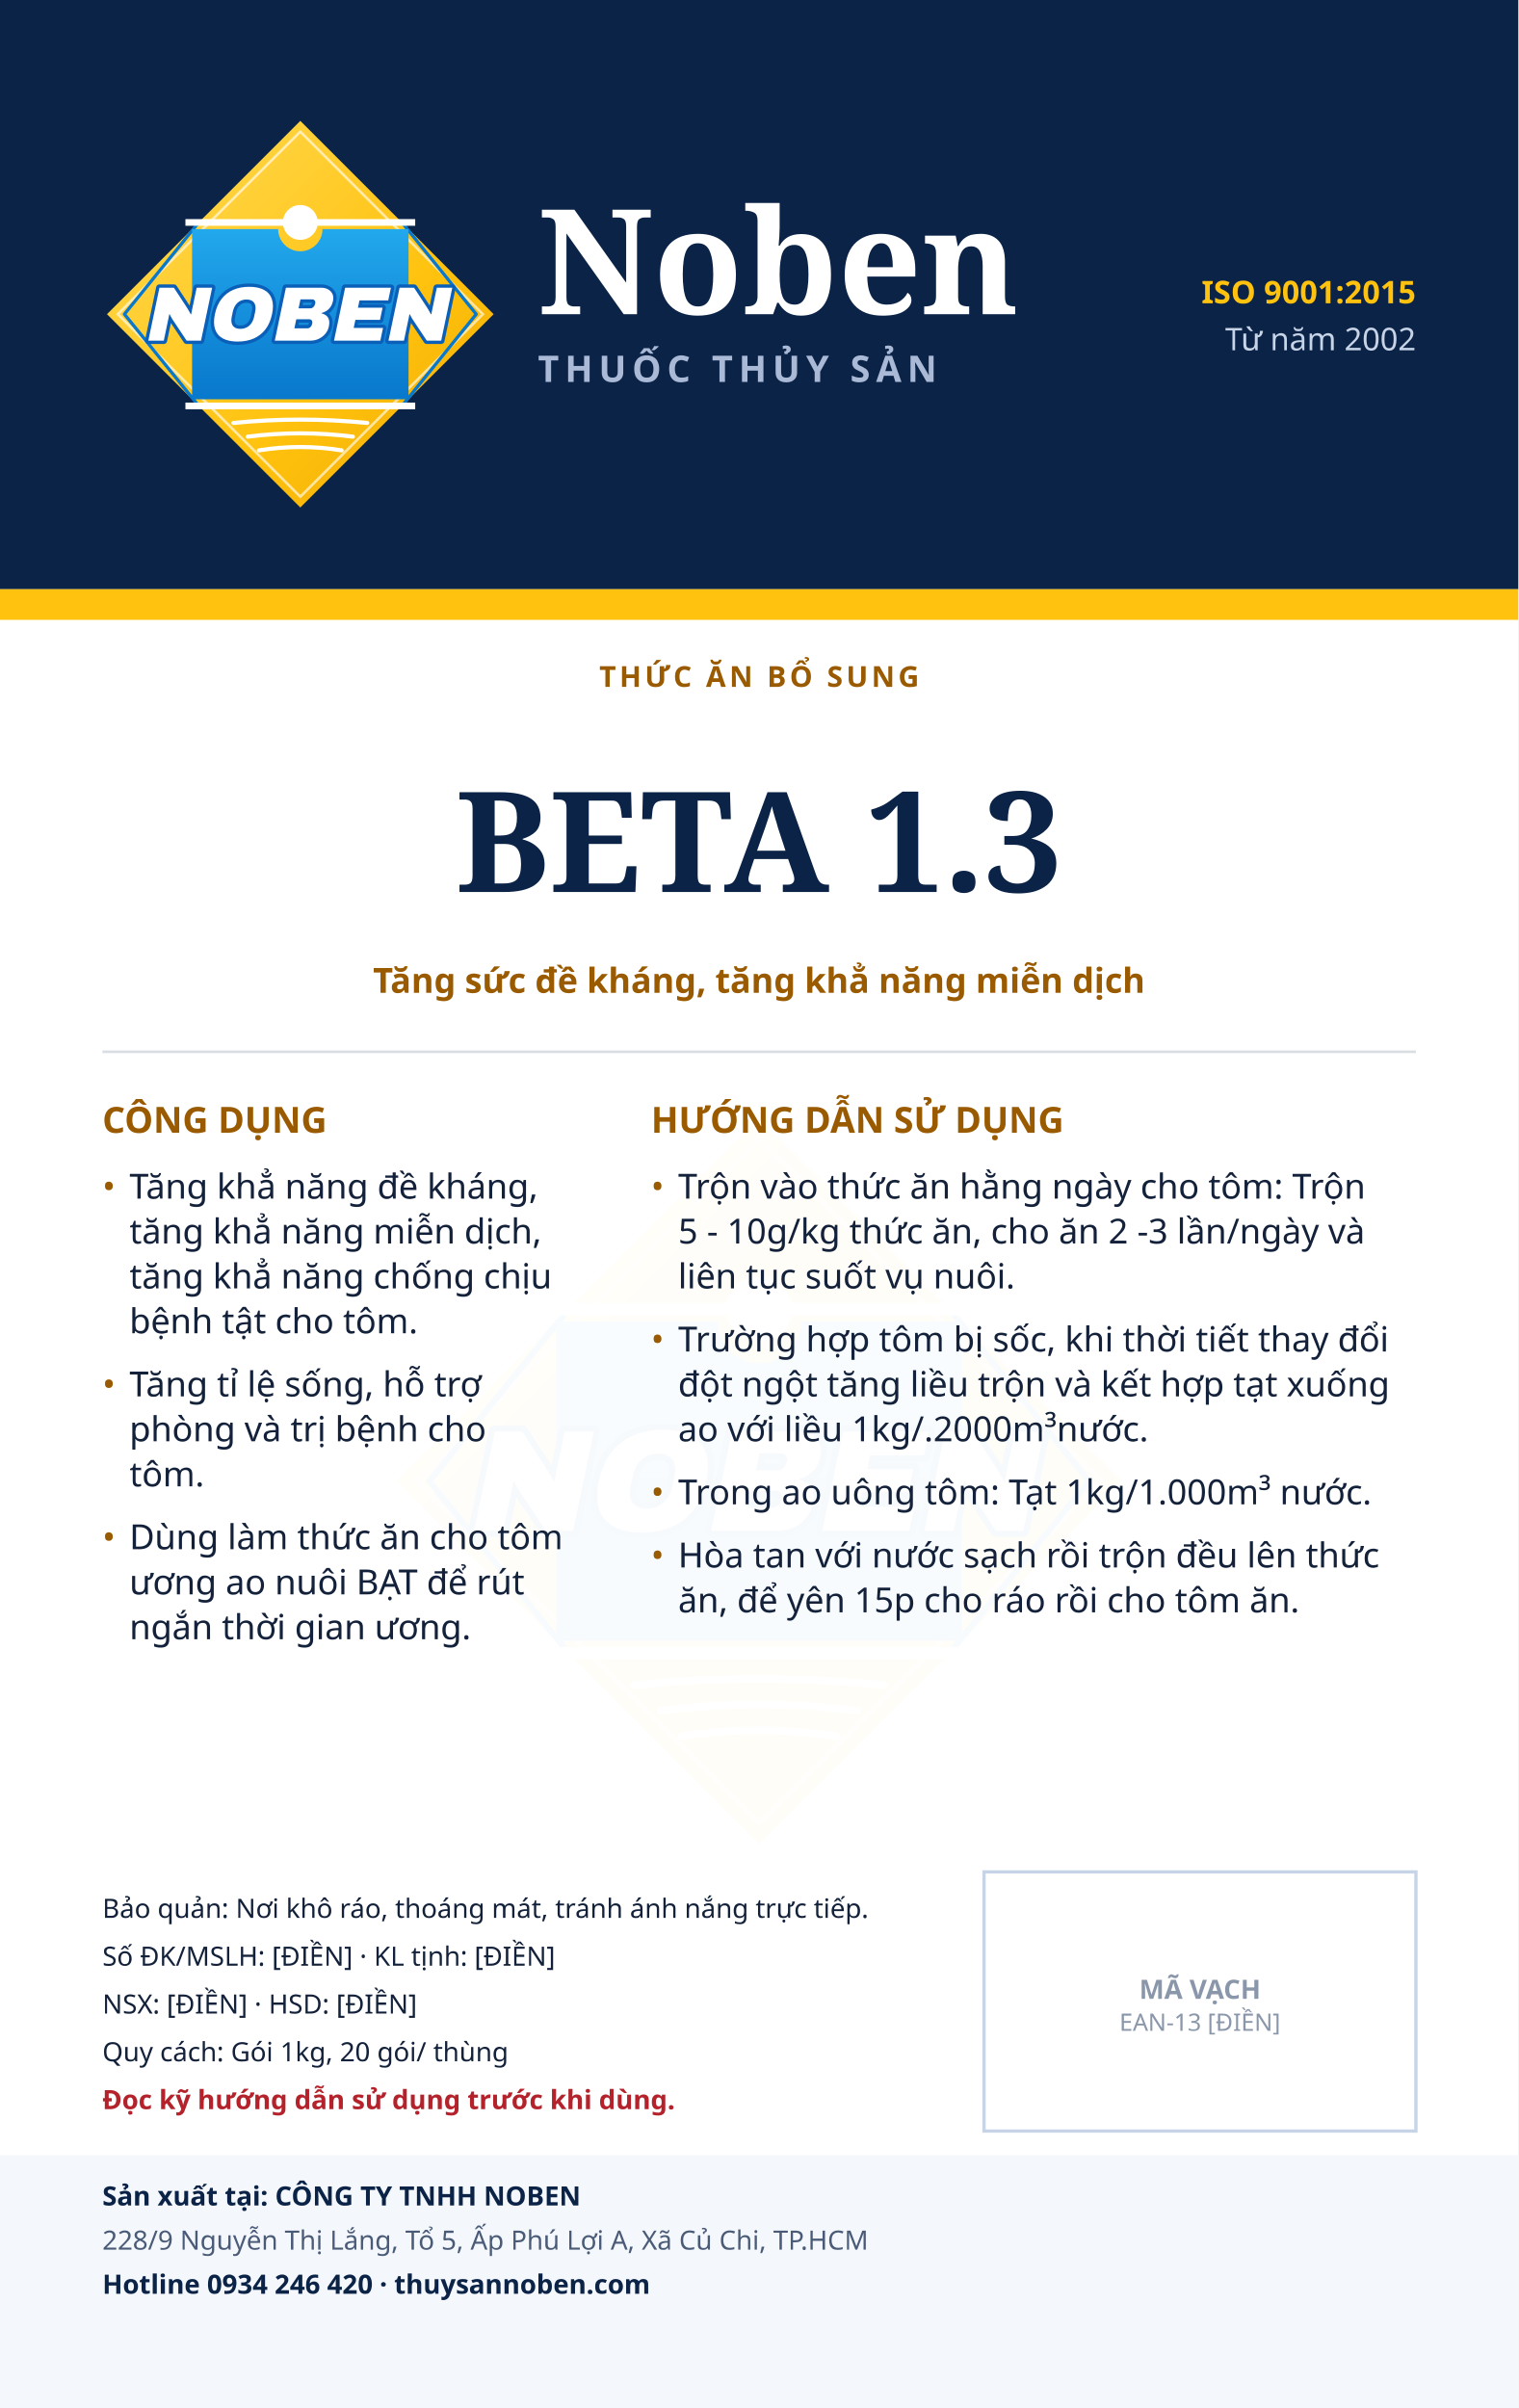
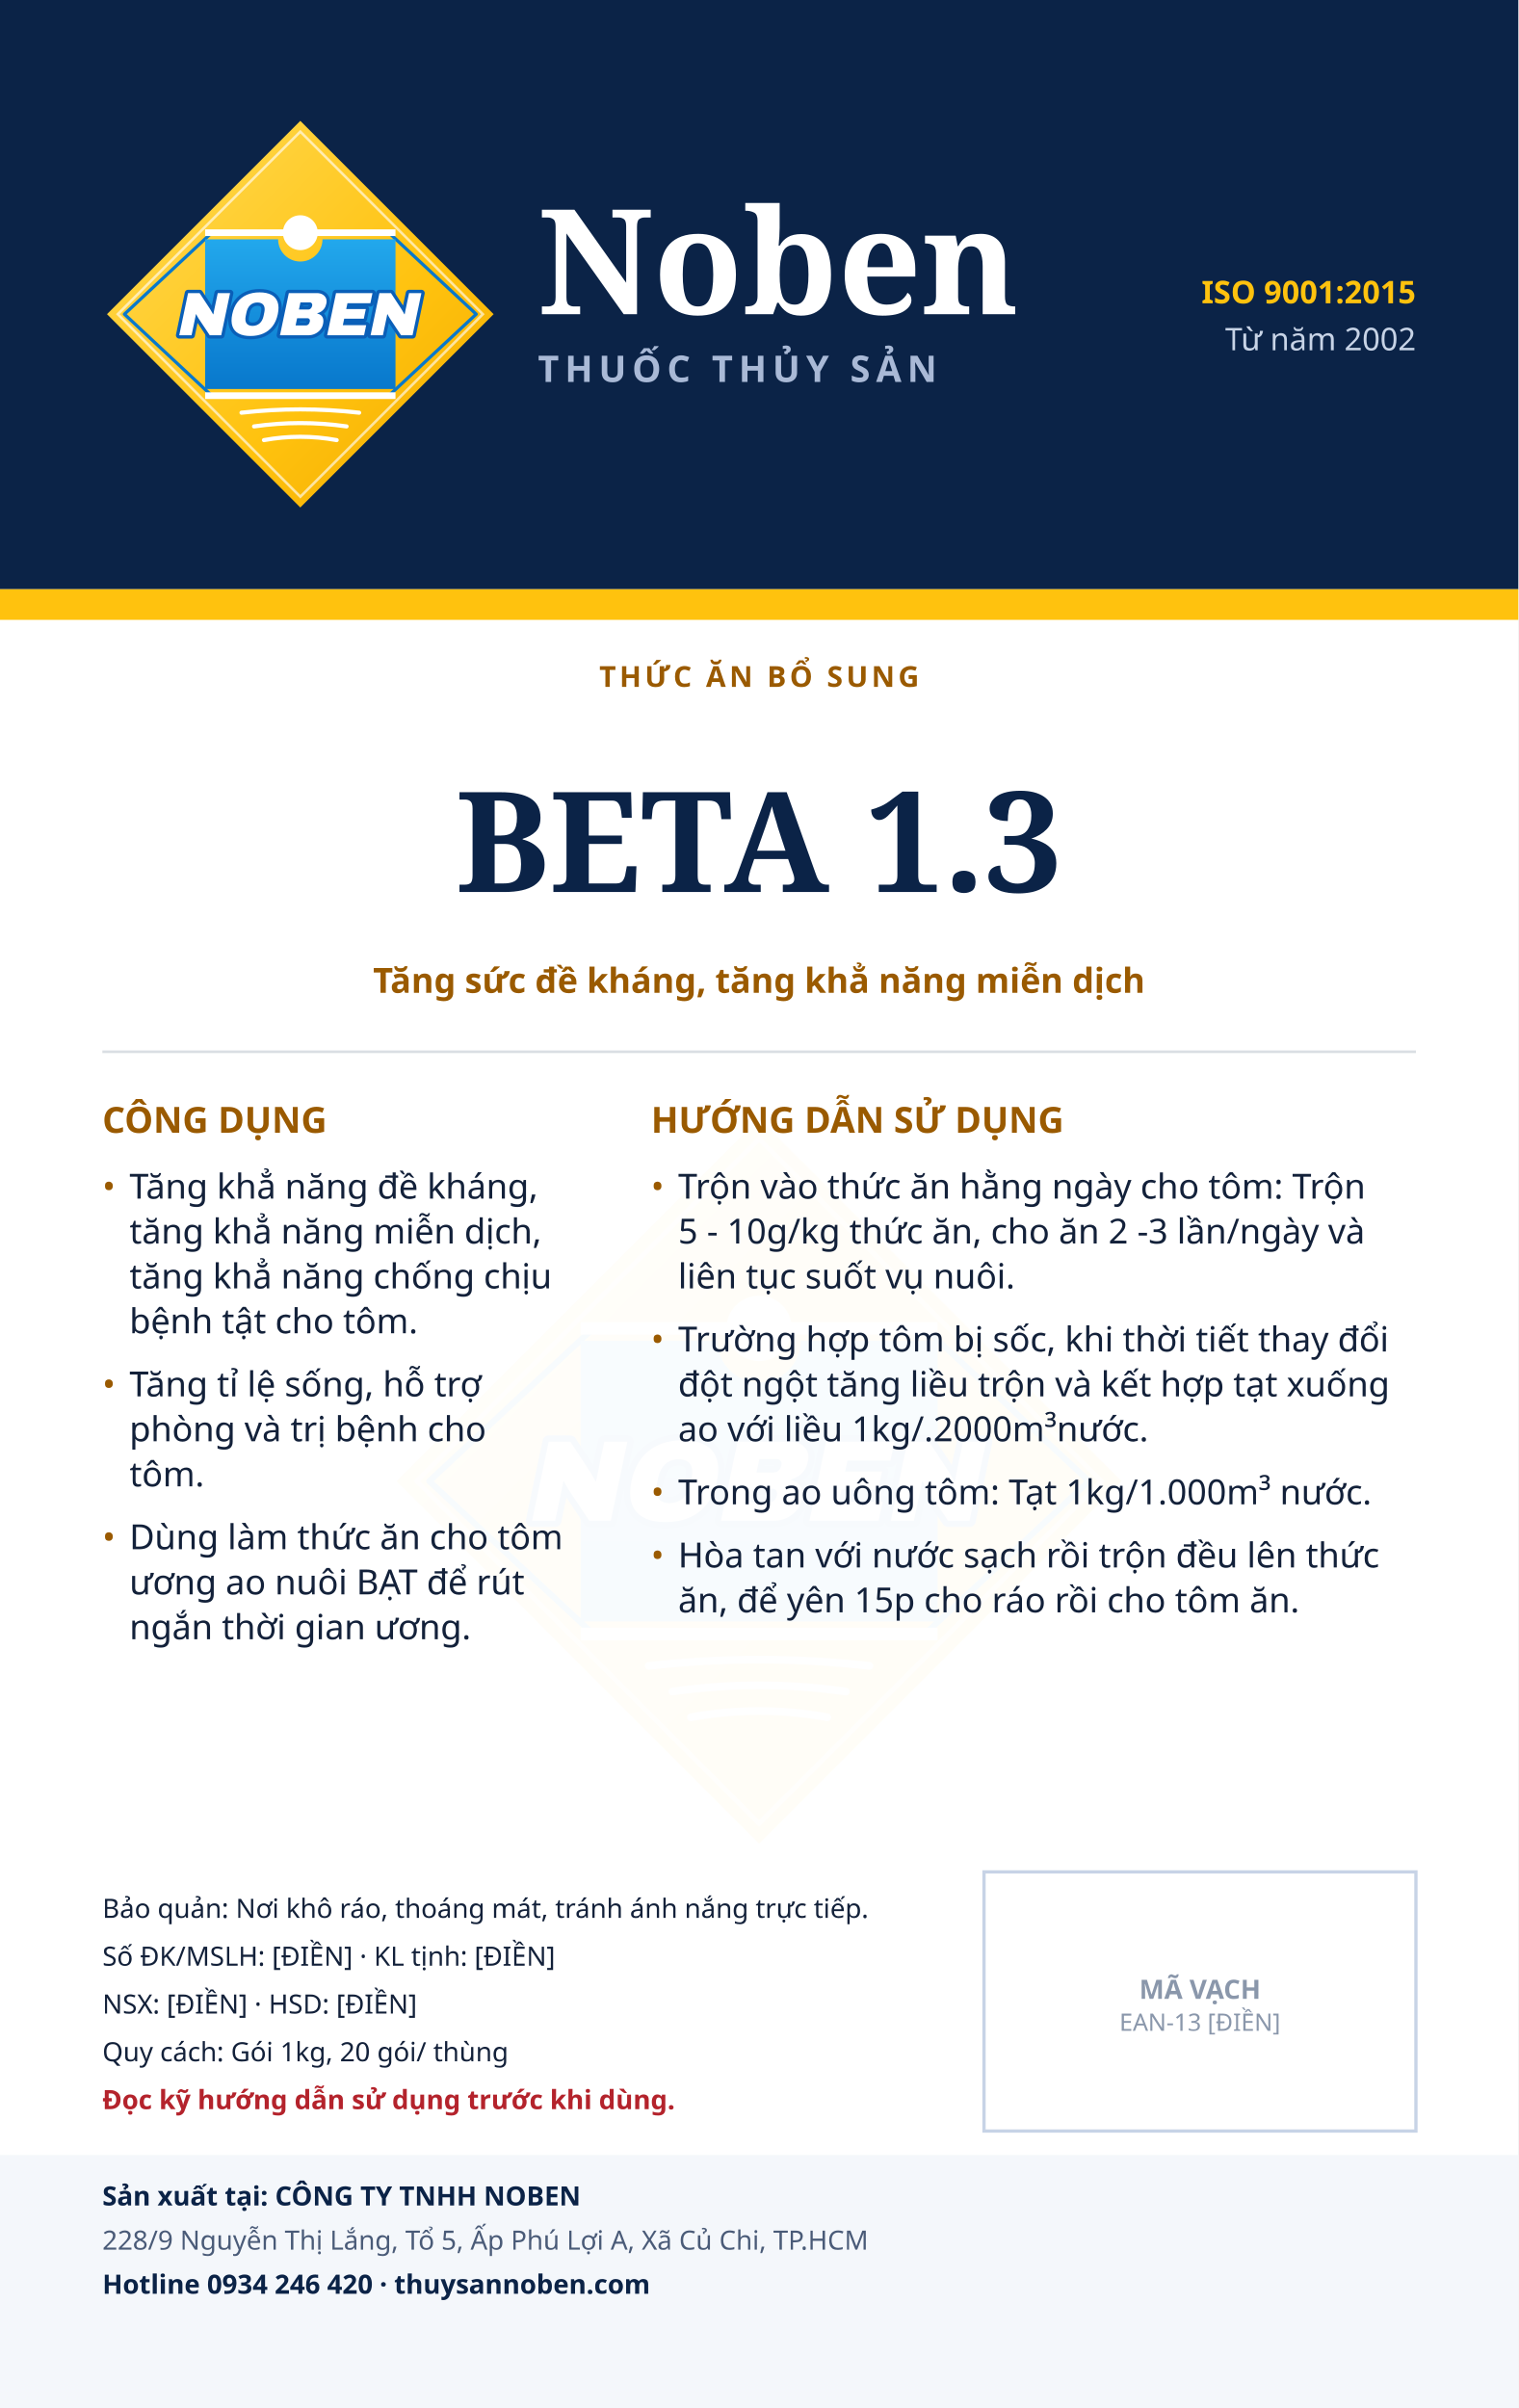
<svg xmlns="http://www.w3.org/2000/svg" xmlns:xlink="http://www.w3.org/1999/xlink" width="116mm" height="183.98mm" viewBox="-3 -3 116 183.98" data-trim="110 177.98" data-tran-le="3" data-an-toan="4.82">
  <defs>
    <clipPath id="nb-trang-giua">
      <rect x="0" y="44.36" width="110" height="117.29" />
    </clipPath>
  </defs>
  <g id="nen">
    <rect x="-3" y="-3" width="116" height="183.98" fill="#ffffff" />
    <rect x="-3" y="161.65" width="116" height="19.33" fill="#f4f7fb" />
    <g opacity="0.035" clip-path="url(#nb-trang-giua)">
      <use href="#nb-mark-art" xlink:href="#nb-mark-art" transform="translate(26.64 81.81) scale(0.11077)" />
    </g>
  </g>
  <g id="dai-thuong-hieu" data-khung="38.09 0 67.09 42.02">
    <rect x="-3" y="-3" width="116" height="45.02" fill="#0b2347" />
    <rect x="-3" y="42.02" width="116" height="2.34" fill="#ffc20e" />
    <text font-family="'Playfair Display ExtraBold', 'Playfair Display', serif" font-weight="800" font-size="11.18" fill="#ffffff" x="38.09" y="21.01">Noben</text>
    <text font-family="'Be Vietnam Pro SemiBold', 'Be Vietnam Pro', sans-serif" font-weight="600" font-size="2.79" fill="#a9b9d6" letter-spacing="0.45" x="38.09" y="26.18">THUỐC THỦY SẢN</text>
    <text font-family="'Be Vietnam Pro SemiBold', 'Be Vietnam Pro', sans-serif" font-weight="600" font-size="2.39" fill="#ffc20e" text-anchor="end" x="105.18" y="20.17">ISO 9001:2015</text>
    <text font-family="'Be Vietnam Pro', sans-serif" font-weight="400" font-size="2.39" fill="#c7d3e6" text-anchor="end" x="105.18" y="23.76">Từ năm 2002</text>
  </g>
  <g id="logo">
    <g transform="translate(4.82 5.88) scale(0.05908)">
      <g id="nb-mark-art">
        <defs>
          <linearGradient id="nb-g" x1="0" y1="0" x2="1" y2="1">
            <stop offset="0" stop-color="#ffdb57" />
            <stop offset=".618" stop-color="#ffc20e" />
            <stop offset="1" stop-color="#f2a900" />
          </linearGradient>
          <linearGradient id="nb-b" x1="0" y1="0" x2="0" y2="1">
            <stop offset="0" stop-color="#22a8ec" />
            <stop offset=".618" stop-color="#1289d8" />
            <stop offset="1" stop-color="#0878cc" />
          </linearGradient>
        </defs>
        <path d="M256 6 L506 256 L256 506 L6 256 Z" fill="url(#nb-g)" />
        <path d="M256 19.93 L492.07 256 L256 492.07 L19.93 256 Z" fill="none" stroke="#fff" stroke-opacity=".618" stroke-width="3.29" />
-         <path d="M387.36 137.36 L483.46 256 L387.36 374.64 M124.64 137.36 L28.54 256 L124.64 374.64" fill="none" stroke="#0878cc" stroke-width="4.18" stroke-linejoin="round" stroke-linecap="round" />
-         <path d="M107.42 137.36 H404.58 M107.42 374.64 H404.58" stroke="#fff" stroke-width="8.61" />
-         <path d="M116.03 145.97 H227.33 A28.67 28.67 0 0 0 284.67 145.97 H395.97 V366.03 H116.03 Z" fill="url(#nb-b)" />
-         <circle cx="256" cy="137.36" r="22.54" fill="#fff" />
-         <g transform="translate(52.1 290.22) scale(1.08111)">
-           <path d="M6.808 0.0 20.1 -63.296H37.396L52.312 -40.572Q52.947 -39.652 53.96 -37.904Q54.973 -36.156 56.022 -34.362Q57.071 -32.568 57.575 -31.464L58.074 -31.648Q58.523 -34.224 59.054 -36.754Q59.586 -39.284 59.856 -40.572L64.628 -63.296H83.12L69.828 0.0H52.624L35.765 -25.3Q34.587 -27.14 33.802 -28.658Q33.017 -30.176 32.295 -31.556L31.796 -31.372Q31.521 -29.624 31.154 -27.876Q30.787 -26.128 30.613 -25.3L25.3 0.0Z M113.676 1.104Q102.912 1.104 96.049 -2.576Q89.186 -6.256 86.674 -13.57Q84.162 -20.884 86.422 -31.648Q88.702 -42.504 94.276 -49.772Q99.85 -57.04 108.259 -60.72Q116.668 -64.4 127.432 -64.4Q138.288 -64.4 145.151 -60.72Q152.014 -57.04 154.536 -49.772Q157.058 -42.504 154.778 -31.648Q152.518 -20.884 146.934 -13.57Q141.35 -6.256 132.941 -2.576Q124.532 1.104 113.676 1.104ZM116.864 -14.076Q120.176 -14.076 122.928 -15.134Q125.68 -16.192 127.788 -18.124Q129.896 -20.056 131.294 -22.77Q132.692 -25.484 133.368 -28.704L134.604 -34.592Q135.281 -37.812 135.022 -40.526Q134.764 -43.24 133.468 -45.172Q132.172 -47.104 129.864 -48.162Q127.556 -49.22 124.244 -49.22Q120.932 -49.22 118.18 -48.162Q115.428 -47.104 113.366 -45.172Q111.304 -43.24 109.906 -40.526Q108.509 -37.812 107.832 -34.592L106.596 -28.704Q105.92 -25.484 106.178 -22.77Q106.436 -20.056 107.686 -18.124Q108.936 -16.192 111.244 -15.134Q113.552 -14.076 116.864 -14.076Z M158.08 0.0 171.372 -63.296H213.508Q218.292 -63.296 221.833 -61.318Q225.373 -59.34 227.031 -55.844Q228.689 -52.348 227.723 -47.748Q226.757 -43.148 224.667 -40.204Q222.577 -37.26 219.827 -35.558Q217.078 -33.856 214.052 -33.028L213.975 -32.66Q217.132 -31.924 219.469 -30.13Q221.807 -28.336 222.786 -25.116Q223.766 -21.896 222.704 -16.836Q221.641 -11.776 218.365 -8.004Q215.089 -4.232 210.504 -2.116Q205.92 0.0 200.768 0.0ZM181.503 -14.72H196.959Q199.075 -14.72 200.672 -16.192Q202.269 -17.664 202.888 -20.608Q203.177 -21.988 202.821 -23.138Q202.464 -24.288 201.542 -24.932Q200.619 -25.576 199.239 -25.576H183.783ZM186.526 -38.64H200.51Q201.982 -38.64 203.139 -39.33Q204.296 -40.02 205.165 -41.308Q206.033 -42.596 206.439 -44.528Q206.864 -46.552 205.783 -47.978Q204.703 -49.404 202.771 -49.404H188.787Z M228.932 0.0 242.224 -63.296H296.964L293.776 -48.116H259.368L257.533 -39.376H286.973L283.92 -24.84H254.48L252.452 -15.18H287.504L284.316 0.0Z M294.08 0.0 307.372 -63.296H324.668L339.584 -40.572Q340.219 -39.652 341.232 -37.904Q342.245 -36.156 343.294 -34.362Q344.343 -32.568 344.847 -31.464L345.346 -31.648Q345.795 -34.224 346.326 -36.754Q346.858 -39.284 347.128 -40.572L351.9 -63.296H370.392L357.1 0.0H339.896L323.037 -25.3Q321.859 -27.14 321.074 -28.658Q320.289 -30.176 319.567 -31.556L319.068 -31.372Q318.793 -29.624 318.426 -27.876Q318.059 -26.128 317.885 -25.3L312.572 0.0Z" fill="none" stroke="#0a5fb8" stroke-width="7.96" stroke-linejoin="round" />
+         <path d="M370.48 150.62 L483.46 256 L370.48 361.38 M141.52 150.62 L28.54 256 L141.52 361.38" fill="none" stroke="#0878cc" stroke-width="4.18" stroke-linejoin="round" stroke-linecap="round" />
+         <path d="M132.91 150.62 H379.09 M132.91 361.38 H379.09" stroke="#fff" stroke-width="8.61" />
+         <path d="M132.91 159.23 H227.33 A28.67 28.67 0 0 0 284.67 159.23 H379.09 V352.77 H132.91 Z" fill="url(#nb-b)" />
+         <circle cx="256" cy="150.62" r="22.54" fill="#fff" />
+         <g transform="translate(93.56 283.26) scale(0.8613)">
+           <path d="M6.808 0.0 20.1 -63.296H37.396L52.312 -40.572Q52.947 -39.652 53.96 -37.904Q54.973 -36.156 56.022 -34.362Q57.071 -32.568 57.575 -31.464L58.074 -31.648Q58.523 -34.224 59.054 -36.754Q59.586 -39.284 59.856 -40.572L64.628 -63.296H83.12L69.828 0.0H52.624L35.765 -25.3Q34.587 -27.14 33.802 -28.658Q33.017 -30.176 32.295 -31.556L31.796 -31.372Q31.521 -29.624 31.154 -27.876Q30.787 -26.128 30.613 -25.3L25.3 0.0Z M113.676 1.104Q102.912 1.104 96.049 -2.576Q89.186 -6.256 86.674 -13.57Q84.162 -20.884 86.422 -31.648Q88.702 -42.504 94.276 -49.772Q99.85 -57.04 108.259 -60.72Q116.668 -64.4 127.432 -64.4Q138.288 -64.4 145.151 -60.72Q152.014 -57.04 154.536 -49.772Q157.058 -42.504 154.778 -31.648Q152.518 -20.884 146.934 -13.57Q141.35 -6.256 132.941 -2.576Q124.532 1.104 113.676 1.104ZM116.864 -14.076Q120.176 -14.076 122.928 -15.134Q125.68 -16.192 127.788 -18.124Q129.896 -20.056 131.294 -22.77Q132.692 -25.484 133.368 -28.704L134.604 -34.592Q135.281 -37.812 135.022 -40.526Q134.764 -43.24 133.468 -45.172Q132.172 -47.104 129.864 -48.162Q127.556 -49.22 124.244 -49.22Q120.932 -49.22 118.18 -48.162Q115.428 -47.104 113.366 -45.172Q111.304 -43.24 109.906 -40.526Q108.509 -37.812 107.832 -34.592L106.596 -28.704Q105.92 -25.484 106.178 -22.77Q106.436 -20.056 107.686 -18.124Q108.936 -16.192 111.244 -15.134Q113.552 -14.076 116.864 -14.076Z M158.08 0.0 171.372 -63.296H213.508Q218.292 -63.296 221.833 -61.318Q225.373 -59.34 227.031 -55.844Q228.689 -52.348 227.723 -47.748Q226.757 -43.148 224.667 -40.204Q222.577 -37.26 219.827 -35.558Q217.078 -33.856 214.052 -33.028L213.975 -32.66Q217.132 -31.924 219.469 -30.13Q221.807 -28.336 222.786 -25.116Q223.766 -21.896 222.704 -16.836Q221.641 -11.776 218.365 -8.004Q215.089 -4.232 210.504 -2.116Q205.92 0.0 200.768 0.0ZM181.503 -14.72H196.959Q199.075 -14.72 200.672 -16.192Q202.269 -17.664 202.888 -20.608Q203.177 -21.988 202.821 -23.138Q202.464 -24.288 201.542 -24.932Q200.619 -25.576 199.239 -25.576H183.783ZM186.526 -38.64H200.51Q201.982 -38.64 203.139 -39.33Q204.296 -40.02 205.165 -41.308Q206.033 -42.596 206.439 -44.528Q206.864 -46.552 205.783 -47.978Q204.703 -49.404 202.771 -49.404H188.787Z M228.932 0.0 242.224 -63.296H296.964L293.776 -48.116H259.368L257.533 -39.376H286.973L283.92 -24.84H254.48L252.452 -15.18H287.504L284.316 0.0Z M294.08 0.0 307.372 -63.296H324.668L339.584 -40.572Q340.219 -39.652 341.232 -37.904Q342.245 -36.156 343.294 -34.362Q344.343 -32.568 344.847 -31.464L345.346 -31.648Q345.795 -34.224 346.326 -36.754Q346.858 -39.284 347.128 -40.572L351.9 -63.296H370.392L357.1 0.0H339.896L323.037 -25.3Q321.859 -27.14 321.074 -28.658Q320.289 -30.176 319.567 -31.556L319.068 -31.372Q318.793 -29.624 318.426 -27.876Q318.059 -26.128 317.885 -25.3L312.572 0.0Z" fill="none" stroke="#0a5fb8" stroke-width="10" stroke-linejoin="round" />
          <path d="M6.808 0.0 20.1 -63.296H37.396L52.312 -40.572Q52.947 -39.652 53.96 -37.904Q54.973 -36.156 56.022 -34.362Q57.071 -32.568 57.575 -31.464L58.074 -31.648Q58.523 -34.224 59.054 -36.754Q59.586 -39.284 59.856 -40.572L64.628 -63.296H83.12L69.828 0.0H52.624L35.765 -25.3Q34.587 -27.14 33.802 -28.658Q33.017 -30.176 32.295 -31.556L31.796 -31.372Q31.521 -29.624 31.154 -27.876Q30.787 -26.128 30.613 -25.3L25.3 0.0Z M113.676 1.104Q102.912 1.104 96.049 -2.576Q89.186 -6.256 86.674 -13.57Q84.162 -20.884 86.422 -31.648Q88.702 -42.504 94.276 -49.772Q99.85 -57.04 108.259 -60.72Q116.668 -64.4 127.432 -64.4Q138.288 -64.4 145.151 -60.72Q152.014 -57.04 154.536 -49.772Q157.058 -42.504 154.778 -31.648Q152.518 -20.884 146.934 -13.57Q141.35 -6.256 132.941 -2.576Q124.532 1.104 113.676 1.104ZM116.864 -14.076Q120.176 -14.076 122.928 -15.134Q125.68 -16.192 127.788 -18.124Q129.896 -20.056 131.294 -22.77Q132.692 -25.484 133.368 -28.704L134.604 -34.592Q135.281 -37.812 135.022 -40.526Q134.764 -43.24 133.468 -45.172Q132.172 -47.104 129.864 -48.162Q127.556 -49.22 124.244 -49.22Q120.932 -49.22 118.18 -48.162Q115.428 -47.104 113.366 -45.172Q111.304 -43.24 109.906 -40.526Q108.509 -37.812 107.832 -34.592L106.596 -28.704Q105.92 -25.484 106.178 -22.77Q106.436 -20.056 107.686 -18.124Q108.936 -16.192 111.244 -15.134Q113.552 -14.076 116.864 -14.076Z M158.08 0.0 171.372 -63.296H213.508Q218.292 -63.296 221.833 -61.318Q225.373 -59.34 227.031 -55.844Q228.689 -52.348 227.723 -47.748Q226.757 -43.148 224.667 -40.204Q222.577 -37.26 219.827 -35.558Q217.078 -33.856 214.052 -33.028L213.975 -32.66Q217.132 -31.924 219.469 -30.13Q221.807 -28.336 222.786 -25.116Q223.766 -21.896 222.704 -16.836Q221.641 -11.776 218.365 -8.004Q215.089 -4.232 210.504 -2.116Q205.92 0.0 200.768 0.0ZM181.503 -14.72H196.959Q199.075 -14.72 200.672 -16.192Q202.269 -17.664 202.888 -20.608Q203.177 -21.988 202.821 -23.138Q202.464 -24.288 201.542 -24.932Q200.619 -25.576 199.239 -25.576H183.783ZM186.526 -38.64H200.51Q201.982 -38.64 203.139 -39.33Q204.296 -40.02 205.165 -41.308Q206.033 -42.596 206.439 -44.528Q206.864 -46.552 205.783 -47.978Q204.703 -49.404 202.771 -49.404H188.787Z M228.932 0.0 242.224 -63.296H296.964L293.776 -48.116H259.368L257.533 -39.376H286.973L283.92 -24.84H254.48L252.452 -15.18H287.504L284.316 0.0Z M294.08 0.0 307.372 -63.296H324.668L339.584 -40.572Q340.219 -39.652 341.232 -37.904Q342.245 -36.156 343.294 -34.362Q344.343 -32.568 344.847 -31.464L345.346 -31.648Q345.795 -34.224 346.326 -36.754Q346.858 -39.284 347.128 -40.572L351.9 -63.296H370.392L357.1 0.0H339.896L323.037 -25.3Q321.859 -27.14 321.074 -28.658Q320.289 -30.176 319.567 -31.556L319.068 -31.372Q318.793 -29.624 318.426 -27.876Q318.059 -26.128 317.885 -25.3L312.572 0.0Z" fill="#fff" />
        </g>
-         <path d="M169.5 396.67 Q256 388.06 342.5 396.67 M188 414.39 Q256 405.78 324 414.39 M202.54 432.12 Q256 423.5 309.46 432.12" fill="none" stroke="#fff" stroke-width="5.32" stroke-linecap="round" />
+         <path d="M179.92 383.41 Q256 374.8 332.08 383.41 M196.19 401.13 Q256 392.52 315.81 401.13 M208.98 418.85 Q256 410.24 303.02 418.85" fill="none" stroke="#fff" stroke-width="5.32" stroke-linecap="round" />
      </g>
    </g>
  </g>
  <g id="ten-san-pham" data-khung="4.82 44.36 100.36 35.96">
    <text font-family="'Be Vietnam Pro SemiBold', 'Be Vietnam Pro', sans-serif" font-weight="600" font-size="2.2" fill="#9a5a00" text-anchor="middle" letter-spacing="0.26">
      <tspan x="55" y="49.48">THỨC ĂN BỔ SUNG</tspan>
    </text>
    <text font-family="'Playfair Display ExtraBold', 'Playfair Display', serif" font-weight="800" font-size="10.68" fill="#0b2347" text-anchor="middle">
      <tspan x="55" y="65.15">BETA 1.3</tspan>
    </text>
    <text font-family="'Be Vietnam Pro SemiBold', 'Be Vietnam Pro', sans-serif" font-weight="600" font-size="2.64" fill="#9a5a00" text-anchor="middle">
      <tspan x="55" y="72.85">Tăng sức đề kháng, tăng khẳ năng miễn dịch</tspan>
    </text>
  </g>
  <g id="cong-dung" data-khung="4.82 80.32 36.12 42.63">
    <line x1="4.82" y1="77.36" x2="105.18" y2="77.36" stroke="#0b2347" stroke-opacity="0.15" stroke-width="0.2" />
    <text font-family="'Be Vietnam Pro SemiBold', 'Be Vietnam Pro', sans-serif" font-weight="600" font-size="2.75" fill="#9a5a00">
      <tspan x="4.82" y="83.55">CÔNG DỤNG</tspan>
    </text>
    <text font-family="'Be Vietnam Pro', sans-serif" font-weight="400" font-size="2.64" fill="#9a5a00" x="4.82" y="88.58">•</text>
    <text font-family="'Be Vietnam Pro', sans-serif" font-weight="400" font-size="2.64" fill="#13213a">
      <tspan x="6.89" y="88.58">Tăng khẳ năng đề kháng,</tspan>
      <tspan x="6.89" y="92.01">tăng khẳ năng miễn dịch,</tspan>
      <tspan x="6.89" y="95.44">tăng khẳ năng chống chịu</tspan>
      <tspan x="6.89" y="98.87">bệnh tật cho tôm.</tspan>
    </text>
    <text font-family="'Be Vietnam Pro', sans-serif" font-weight="400" font-size="2.64" fill="#9a5a00" x="4.82" y="103.69">•</text>
    <text font-family="'Be Vietnam Pro', sans-serif" font-weight="400" font-size="2.64" fill="#13213a">
      <tspan x="6.89" y="103.69">Tăng tỉ lệ sống, hỗ trợ</tspan>
      <tspan x="6.89" y="107.12">phòng và trị bệnh cho</tspan>
      <tspan x="6.89" y="110.56">tôm.</tspan>
    </text>
    <text font-family="'Be Vietnam Pro', sans-serif" font-weight="400" font-size="2.64" fill="#9a5a00" x="4.82" y="115.37">•</text>
    <text font-family="'Be Vietnam Pro', sans-serif" font-weight="400" font-size="2.64" fill="#13213a">
      <tspan x="6.89" y="115.37">Dùng làm thức ăn cho tôm</tspan>
      <tspan x="6.89" y="118.81">ương ao nuôi BẠT để rút</tspan>
      <tspan x="6.89" y="122.24">ngắn thời gian ương.</tspan>
    </text>
  </g>
  <g id="huong-dan" data-khung="46.74 80.32 58.44 40.59">
    <text font-family="'Be Vietnam Pro SemiBold', 'Be Vietnam Pro', sans-serif" font-weight="600" font-size="2.75" fill="#9a5a00">
      <tspan x="46.74" y="83.55">HƯỚNG DẪN SỬ DỤNG</tspan>
    </text>
    <text font-family="'Be Vietnam Pro', sans-serif" font-weight="400" font-size="2.64" fill="#9a5a00" x="46.74" y="88.58">•</text>
    <text font-family="'Be Vietnam Pro', sans-serif" font-weight="400" font-size="2.64" fill="#13213a">
      <tspan x="48.81" y="88.58">Trộn vào thức ăn hằng ngày cho tôm: Trộn</tspan>
      <tspan x="48.81" y="92.01">5 - 10g/kg thức ăn, cho ăn 2 -3 lần/ngày và</tspan>
      <tspan x="48.81" y="95.44">liên tục suốt vụ nuôi.</tspan>
    </text>
    <text font-family="'Be Vietnam Pro', sans-serif" font-weight="400" font-size="2.64" fill="#9a5a00" x="46.74" y="100.26">•</text>
    <text font-family="'Be Vietnam Pro', sans-serif" font-weight="400" font-size="2.64" fill="#13213a">
      <tspan x="48.81" y="100.26">Trường hợp tôm bị sốc, khi thời tiết thay đổi</tspan>
      <tspan x="48.81" y="103.69">đột ngột tăng liều trộn và kết hợp tạt xuống</tspan>
      <tspan x="48.81" y="107.12">ao với liều 1kg/.2000m³nước.</tspan>
    </text>
    <text font-family="'Be Vietnam Pro', sans-serif" font-weight="400" font-size="2.64" fill="#9a5a00" x="46.74" y="111.94">•</text>
    <text font-family="'Be Vietnam Pro', sans-serif" font-weight="400" font-size="2.64" fill="#13213a">
      <tspan x="48.81" y="111.94">Trong ao uông tôm: Tạt 1kg/1.000m³ nước.</tspan>
    </text>
    <text font-family="'Be Vietnam Pro', sans-serif" font-weight="400" font-size="2.64" fill="#9a5a00" x="46.74" y="116.76">•</text>
    <text font-family="'Be Vietnam Pro', sans-serif" font-weight="400" font-size="2.64" fill="#13213a">
      <tspan x="48.81" y="116.76">Hòa tan với nước sạch rồi trộn đều lên thức</tspan>
      <tspan x="48.81" y="120.19">ăn, để yên 15p cho ráo rồi cho tôm ăn.</tspan>
    </text>
  </g>
  <g id="thanh-phan">
</g>
  <g id="phap-ly" data-khung="4.82 140.02 100.36 33.14">
    <text font-family="'Be Vietnam Pro', sans-serif" font-weight="400" font-size="2.03" fill="#13213a">
      <tspan x="4.82" y="143.53">Bảo quản: Nơi khô ráo, thoáng mát, tránh ánh nắng trực tiếp.</tspan>
    </text>
    <text font-family="'Be Vietnam Pro', sans-serif" font-weight="400" font-size="2.03" fill="#13213a">
      <tspan x="4.82" y="147.19">Số ĐK/MSLH: [ĐIỀN] · KL tịnh: [ĐIỀN]</tspan>
    </text>
    <text font-family="'Be Vietnam Pro', sans-serif" font-weight="400" font-size="2.03" fill="#13213a">
      <tspan x="4.82" y="150.84">NSX: [ĐIỀN] · HSD: [ĐIỀN]</tspan>
    </text>
    <text font-family="'Be Vietnam Pro', sans-serif" font-weight="400" font-size="2.03" fill="#13213a">
      <tspan x="4.82" y="154.49">Quy cách: Gói 1kg, 20 gói/ thùng</tspan>
    </text>
    <text font-family="'Be Vietnam Pro SemiBold', 'Be Vietnam Pro', sans-serif" font-weight="600" font-size="2.03" fill="#b4232c">
      <tspan x="4.82" y="158.15">Đọc kỹ hướng dẫn sử dụng trước khi dùng.</tspan>
    </text>
    <text font-family="'Be Vietnam Pro SemiBold', 'Be Vietnam Pro', sans-serif" font-weight="600" font-size="2.03" fill="#0b2347">
      <tspan x="4.82" y="165.51">Sản xuất tại: CÔNG TY TNHH NOBEN</tspan>
    </text>
    <text font-family="'Be Vietnam Pro', sans-serif" font-weight="400" font-size="2.03" fill="#4a5b78">
      <tspan x="4.82" y="168.88">228/9 Nguyễn Thị Lắng, Tổ 5, Ấp Phú Lợi A, Xã Củ Chi, TP.HCM</tspan>
    </text>
    <text font-family="'Be Vietnam Pro SemiBold', 'Be Vietnam Pro', sans-serif" font-weight="600" font-size="2.03" fill="#0b2347">
      <tspan x="4.82" y="172.25">Hotline 0934 246 420 · thuysannoben.com</tspan>
    </text>
  </g>
  <g id="ma-vach" data-khung="72.18 140.02 33 19.8">
    <rect x="72.18" y="140.02" width="33" height="19.8" fill="#ffffff" stroke="#c7d3e6" stroke-width="0.25" />
    <text font-family="'Be Vietnam Pro SemiBold', 'Be Vietnam Pro', sans-serif" font-weight="600" font-size="2.03" fill="#8a97ab" text-anchor="middle" x="88.68" y="149.72">MÃ VẠCH</text>
    <text font-family="'Be Vietnam Pro', sans-serif" font-weight="400" font-size="1.83" fill="#8a97ab" text-anchor="middle" x="88.68" y="152.16">EAN-13 [ĐIỀN]</text>
  </g>
  <g id="vung-an-toan" display="none">
    <rect x="-3" y="-3" width="116" height="183.98" fill="none" stroke="#e6007e" stroke-width="0.2" />
    <rect x="0" y="0" width="110" height="177.98" fill="none" stroke="#00a0e9" stroke-width="0.25" />
    <rect x="4.82" y="4.82" width="100.36" height="168.34" fill="none" stroke="#2fb34a" stroke-width="0.2" stroke-dasharray="1 1" />
    <line x1="0" y1="110" x2="110" y2="110" stroke="#ffc20e" stroke-width="0.2" stroke-dasharray="2 1" />
  </g>
</svg>
